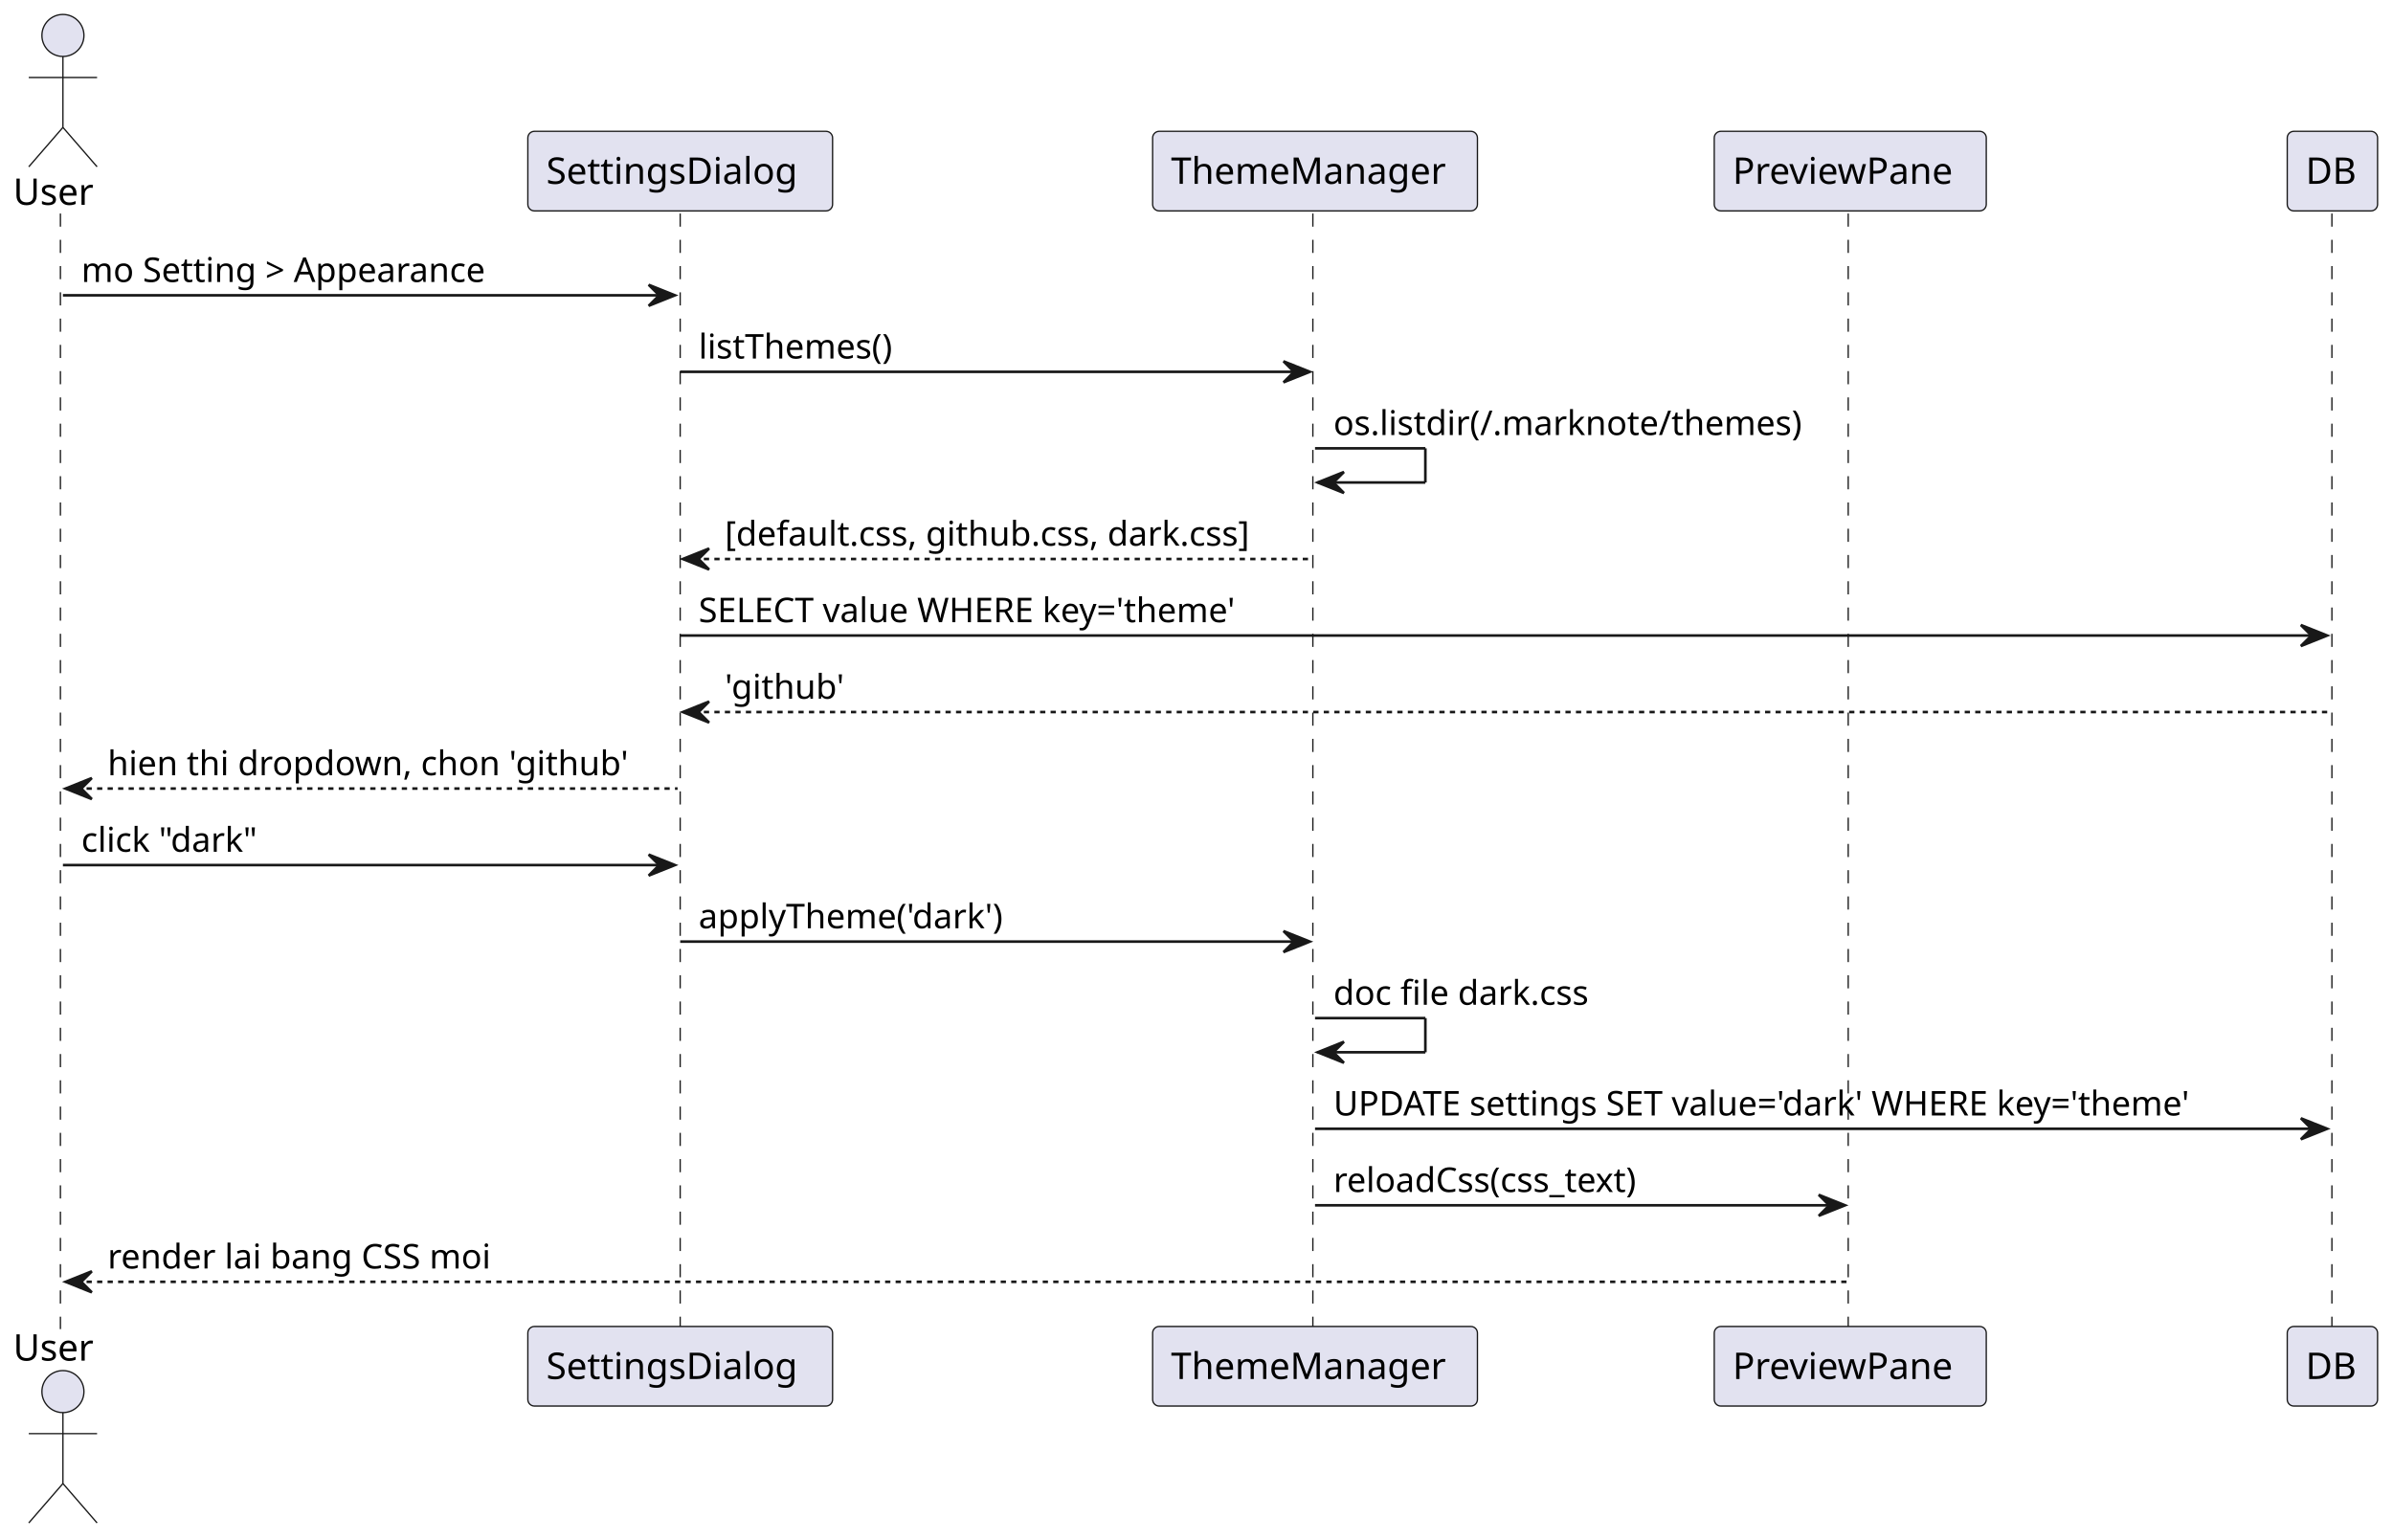
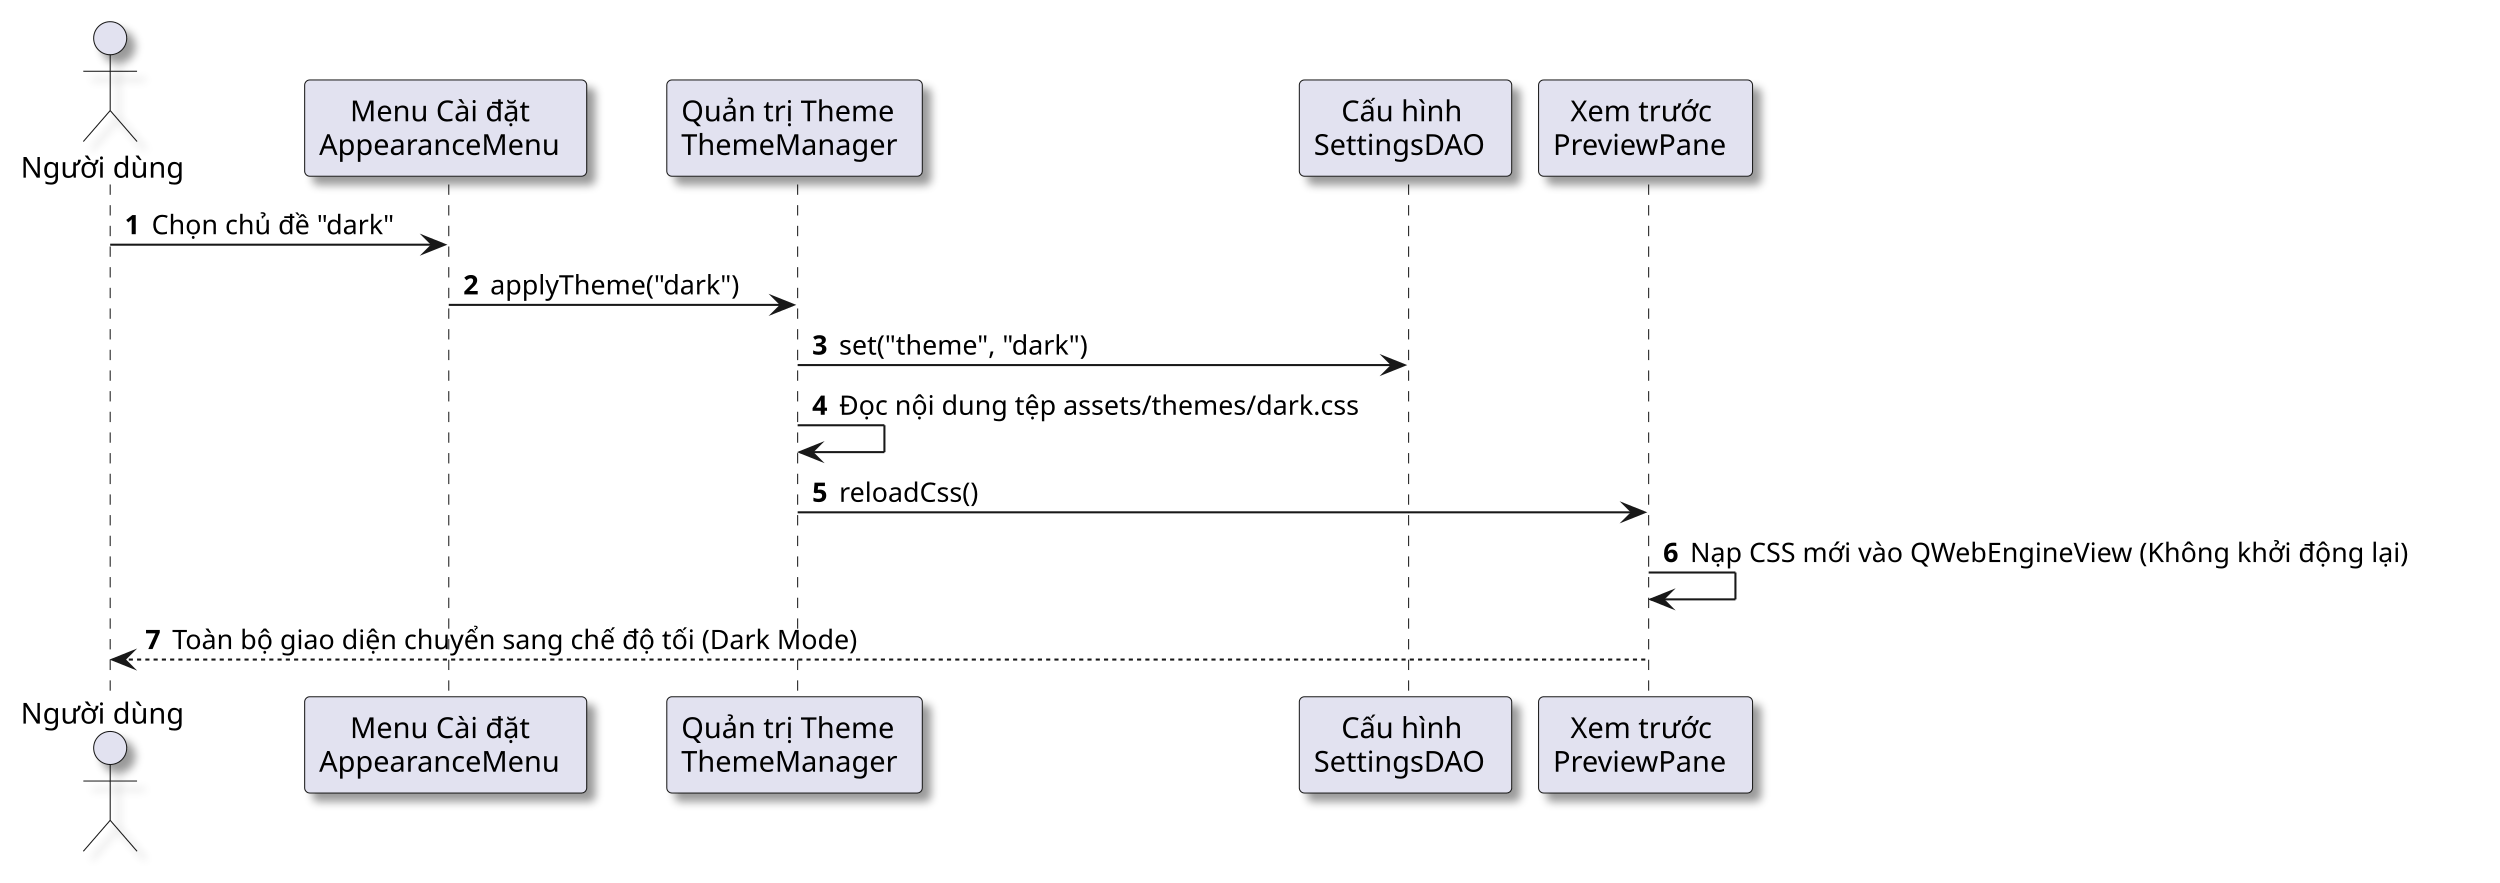
- <svg xmlns="http://www.w3.org/2000/svg" contentStyleType="text/css" height="586px" preserveAspectRatio="none" style="width:911px;height:586px;background:#FFFFFF;" version="1.1" viewBox="0 0 911 586" width="911px" zoomAndPan="magnify">
-   <defs />
-   <g>
-     <line style="stroke:#181818;stroke-width:0.5;stroke-dasharray:5.0,5.0;" x1="23" x2="23" y1="81.297" y2="506.023" />
-     <line style="stroke:#181818;stroke-width:0.5;stroke-dasharray:5.0,5.0;" x1="258.945" x2="258.945" y1="81.297" y2="506.023" />
-     <line style="stroke:#181818;stroke-width:0.5;stroke-dasharray:5.0,5.0;" x1="499.797" x2="499.797" y1="81.297" y2="506.023" />
-     <line style="stroke:#181818;stroke-width:0.5;stroke-dasharray:5.0,5.0;" x1="703.603" x2="703.603" y1="81.297" y2="506.023" />
-     <line style="stroke:#181818;stroke-width:0.5;stroke-dasharray:5.0,5.0;" x1="887.741" x2="887.741" y1="81.297" y2="506.023" />
-     <text fill="#000000" font-family="sans-serif" font-size="14" lengthAdjust="spacing" textLength="31.91" x="5" y="77.995">User</text>
-     <ellipse cx="23.955" cy="13.5" fill="#E2E2F0" rx="8" ry="8" style="stroke:#181818;stroke-width:0.5;" />
-     <path d="M23.955,21.5 L23.955,48.5 M10.955,29.5 L36.955,29.5 M23.955,48.5 L10.955,63.5 M23.955,48.5 L36.955,63.5 " fill="none" style="stroke:#181818;stroke-width:0.5;" />
-     <text fill="#000000" font-family="sans-serif" font-size="14" lengthAdjust="spacing" textLength="31.91" x="5" y="518.019">User</text>
-     <ellipse cx="23.955" cy="529.82" fill="#E2E2F0" rx="8" ry="8" style="stroke:#181818;stroke-width:0.5;" />
-     <path d="M23.955,537.82 L23.955,564.82 M10.955,545.82 L36.955,545.82 M23.955,564.82 L10.955,579.82 M23.955,564.82 L36.955,579.82 " fill="none" style="stroke:#181818;stroke-width:0.5;" />
-     <rect fill="#E2E2F0" height="30.297" rx="2.5" ry="2.5" style="stroke:#181818;stroke-width:0.5;" width="116.013" x="200.945" y="50" />
-     <text fill="#000000" font-family="sans-serif" font-size="14" lengthAdjust="spacing" textLength="102.013" x="207.945" y="69.995">SettingsDialog</text>
-     <rect fill="#E2E2F0" height="30.297" rx="2.5" ry="2.5" style="stroke:#181818;stroke-width:0.5;" width="116.013" x="200.945" y="505.023" />
-     <text fill="#000000" font-family="sans-serif" font-size="14" lengthAdjust="spacing" textLength="102.013" x="207.945" y="525.019">SettingsDialog</text>
-     <rect fill="#E2E2F0" height="30.297" rx="2.5" ry="2.5" style="stroke:#181818;stroke-width:0.5;" width="123.655" x="438.797" y="50" />
-     <text fill="#000000" font-family="sans-serif" font-size="14" lengthAdjust="spacing" textLength="109.655" x="445.797" y="69.995">ThemeManager</text>
-     <rect fill="#E2E2F0" height="30.297" rx="2.5" ry="2.5" style="stroke:#181818;stroke-width:0.5;" width="123.655" x="438.797" y="505.023" />
-     <text fill="#000000" font-family="sans-serif" font-size="14" lengthAdjust="spacing" textLength="109.655" x="445.797" y="525.019">ThemeManager</text>
-     <rect fill="#E2E2F0" height="30.297" rx="2.5" ry="2.5" style="stroke:#181818;stroke-width:0.5;" width="103.558" x="652.603" y="50" />
-     <text fill="#000000" font-family="sans-serif" font-size="14" lengthAdjust="spacing" textLength="89.558" x="659.603" y="69.995">PreviewPane</text>
-     <rect fill="#E2E2F0" height="30.297" rx="2.5" ry="2.5" style="stroke:#181818;stroke-width:0.5;" width="103.558" x="652.603" y="505.023" />
-     <text fill="#000000" font-family="sans-serif" font-size="14" lengthAdjust="spacing" textLength="89.558" x="659.603" y="525.019">PreviewPane</text>
-     <rect fill="#E2E2F0" height="30.297" rx="2.5" ry="2.5" style="stroke:#181818;stroke-width:0.5;" width="34.385" x="870.741" y="50" />
-     <text fill="#000000" font-family="sans-serif" font-size="14" lengthAdjust="spacing" textLength="20.385" x="877.741" y="69.995">DB</text>
-     <rect fill="#E2E2F0" height="30.297" rx="2.5" ry="2.5" style="stroke:#181818;stroke-width:0.5;" width="34.385" x="870.741" y="505.023" />
-     <text fill="#000000" font-family="sans-serif" font-size="14" lengthAdjust="spacing" textLength="20.385" x="877.741" y="525.019">DB</text>
-     <polygon fill="#181818" points="246.951,108.43,256.951,112.43,246.951,116.43,250.951,112.43" style="stroke:#181818;stroke-width:1.0;" />
-     <line style="stroke:#181818;stroke-width:1.0;" x1="23.955" x2="252.951" y1="112.43" y2="112.43" />
-     <text fill="#000000" font-family="sans-serif" font-size="13" lengthAdjust="spacing" textLength="168.511" x="30.955" y="107.364">mo Setting &gt; Appearance</text>
-     <polygon fill="#181818" points="488.625,137.562,498.625,141.562,488.625,145.562,492.625,141.562" style="stroke:#181818;stroke-width:1.0;" />
-     <line style="stroke:#181818;stroke-width:1.0;" x1="258.951" x2="494.625" y1="141.562" y2="141.562" />
-     <text fill="#000000" font-family="sans-serif" font-size="13" lengthAdjust="spacing" textLength="80.85" x="265.951" y="136.497">listThemes()</text>
-     <line style="stroke:#181818;stroke-width:1.0;" x1="500.625" x2="542.625" y1="170.695" y2="170.695" />
-     <line style="stroke:#181818;stroke-width:1.0;" x1="542.625" x2="542.625" y1="170.695" y2="183.695" />
-     <line style="stroke:#181818;stroke-width:1.0;" x1="501.625" x2="542.625" y1="183.695" y2="183.695" />
-     <polygon fill="#181818" points="511.625,179.695,501.625,183.695,511.625,187.695,507.625,183.695" style="stroke:#181818;stroke-width:1.0;" />
-     <text fill="#000000" font-family="sans-serif" font-size="13" lengthAdjust="spacing" textLength="189.757" x="507.625" y="165.629">os.listdir(/.marknote/themes)</text>
-     <polygon fill="#181818" points="269.951,208.828,259.951,212.828,269.951,216.828,265.951,212.828" style="stroke:#181818;stroke-width:1.0;" />
-     <line style="stroke:#181818;stroke-width:1.0;stroke-dasharray:2.0,2.0;" x1="263.951" x2="499.625" y1="212.828" y2="212.828" />
-     <text fill="#000000" font-family="sans-serif" font-size="13" lengthAdjust="spacing" textLength="217.674" x="275.951" y="207.762">[default.css, github.css, dark.css]</text>
-     <polygon fill="#181818" points="875.933,237.961,885.933,241.961,875.933,245.961,879.933,241.961" style="stroke:#181818;stroke-width:1.0;" />
-     <line style="stroke:#181818;stroke-width:1.0;" x1="258.951" x2="881.933" y1="241.961" y2="241.961" />
-     <text fill="#000000" font-family="sans-serif" font-size="13" lengthAdjust="spacing" textLength="228.192" x="265.951" y="236.895">SELECT value WHERE key='theme'</text>
-     <polygon fill="#181818" points="269.951,267.094,259.951,271.094,269.951,275.094,265.951,271.094" style="stroke:#181818;stroke-width:1.0;" />
-     <line style="stroke:#181818;stroke-width:1.0;stroke-dasharray:2.0,2.0;" x1="263.951" x2="886.933" y1="271.094" y2="271.094" />
-     <text fill="#000000" font-family="sans-serif" font-size="13" lengthAdjust="spacing" textLength="48.839" x="275.951" y="266.028">'github'</text>
-     <polygon fill="#181818" points="34.955,296.227,24.955,300.227,34.955,304.227,30.955,300.227" style="stroke:#181818;stroke-width:1.0;" />
-     <line style="stroke:#181818;stroke-width:1.0;stroke-dasharray:2.0,2.0;" x1="28.955" x2="257.951" y1="300.227" y2="300.227" />
-     <text fill="#000000" font-family="sans-serif" font-size="13" lengthAdjust="spacing" textLength="210.996" x="40.955" y="295.161">hien thi dropdown, chon 'github'</text>
-     <polygon fill="#181818" points="246.951,325.359,256.951,329.359,246.951,333.359,250.951,329.359" style="stroke:#181818;stroke-width:1.0;" />
-     <line style="stroke:#181818;stroke-width:1.0;" x1="23.955" x2="252.951" y1="329.359" y2="329.359" />
-     <text fill="#000000" font-family="sans-serif" font-size="13" lengthAdjust="spacing" textLength="74.23" x="30.955" y="324.293">click "dark"</text>
-     <polygon fill="#181818" points="488.625,354.492,498.625,358.492,488.625,362.492,492.625,358.492" style="stroke:#181818;stroke-width:1.0;" />
-     <line style="stroke:#181818;stroke-width:1.0;" x1="258.951" x2="494.625" y1="358.492" y2="358.492" />
-     <text fill="#000000" font-family="sans-serif" font-size="13" lengthAdjust="spacing" textLength="126.998" x="265.951" y="353.426">applyTheme('dark')</text>
-     <line style="stroke:#181818;stroke-width:1.0;" x1="500.625" x2="542.625" y1="387.625" y2="387.625" />
-     <line style="stroke:#181818;stroke-width:1.0;" x1="542.625" x2="542.625" y1="387.625" y2="400.625" />
-     <line style="stroke:#181818;stroke-width:1.0;" x1="501.625" x2="542.625" y1="400.625" y2="400.625" />
-     <polygon fill="#181818" points="511.625,396.625,501.625,400.625,511.625,404.625,507.625,400.625" style="stroke:#181818;stroke-width:1.0;" />
-     <text fill="#000000" font-family="sans-serif" font-size="13" lengthAdjust="spacing" textLength="105.333" x="507.625" y="382.559">doc file dark.css</text>
-     <polygon fill="#181818" points="875.933,425.758,885.933,429.758,875.933,433.758,879.933,429.758" style="stroke:#181818;stroke-width:1.0;" />
-     <line style="stroke:#181818;stroke-width:1.0;" x1="500.625" x2="881.933" y1="429.758" y2="429.758" />
-     <text fill="#000000" font-family="sans-serif" font-size="13" lengthAdjust="spacing" textLength="363.308" x="507.625" y="424.692">UPDATE settings SET value='dark' WHERE key='theme'</text>
-     <polygon fill="#181818" points="692.382,454.891,702.382,458.891,692.382,462.891,696.382,458.891" style="stroke:#181818;stroke-width:1.0;" />
-     <line style="stroke:#181818;stroke-width:1.0;" x1="500.625" x2="698.382" y1="458.891" y2="458.891" />
-     <text fill="#000000" font-family="sans-serif" font-size="13" lengthAdjust="spacing" textLength="126.972" x="507.625" y="453.825">reloadCss(css_text)</text>
-     <polygon fill="#181818" points="34.955,484.023,24.955,488.023,34.955,492.023,30.955,488.023" style="stroke:#181818;stroke-width:1.0;" />
-     <line style="stroke:#181818;stroke-width:1.0;stroke-dasharray:2.0,2.0;" x1="28.955" x2="703.382" y1="488.023" y2="488.023" />
-     <text fill="#000000" font-family="sans-serif" font-size="13" lengthAdjust="spacing" textLength="157.416" x="40.955" y="482.957">render lai bang CSS moi</text>
+ <svg xmlns="http://www.w3.org/2000/svg" version="1.1" data-diagram-type="SEQUENCE" style="width:1210px;height:427px;background:#FFFFFF;" width="1210px" height="427px" viewBox="0 0 1210 427" zoomAndPan="magnify" preserveAspectRatio="none" contentStyleType="text/css">
+   <defs>
+     <filter id="f17511v3hgu7pv" x="-1" y="-1" width="300%" height="300%">
+       <feGaussianBlur result="blurOut" stdDeviation="2" />
+       <feColorMatrix type="matrix" in="blurOut" result="blurOut2" values="0 0 0 0 0 0 0 0 0 0 0 0 0 0 0 0 0 0 .4 0" />
+       <feOffset result="blurOut3" in="blurOut2" dx="4" dy="4" />
+       <feBlend in="SourceGraphic" in2="blurOut3" mode="normal" />
+     </filter>
+   </defs>
+   <g font-family="sans-serif" lengthAdjust="spacing">
+     <g>
+       <rect x="49.829" y="89.297" width="8" height="247.93" fill="#000" fill-opacity="0" />
+       <line x1="53.329" y1="89.297" x2="53.329" y2="337.227" style="stroke:#181818;stroke-width:0.5;stroke-dasharray:5,5;" />
+     </g>
+     <g>
+       <rect x="213.707" y="89.297" width="8" height="247.93" fill="#000" fill-opacity="0" />
+       <line x1="217.207" y1="89.297" x2="217.207" y2="337.227" style="stroke:#181818;stroke-width:0.5;stroke-dasharray:5,5;" />
+     </g>
+     <g>
+       <rect x="382.561" y="89.297" width="8" height="247.93" fill="#000" fill-opacity="0" />
+       <line x1="386.061" y1="89.297" x2="386.061" y2="337.227" style="stroke:#181818;stroke-width:0.5;stroke-dasharray:5,5;" />
+     </g>
+     <g>
+       <rect x="678.271" y="89.297" width="8" height="247.93" fill="#000" fill-opacity="0" />
+       <line x1="681.771" y1="89.297" x2="681.771" y2="337.227" style="stroke:#181818;stroke-width:0.5;stroke-dasharray:5,5;" />
+     </g>
+     <g>
+       <rect x="794.449" y="89.297" width="8" height="247.93" fill="#000" fill-opacity="0" />
+       <line x1="797.949" y1="89.297" x2="797.949" y2="337.227" style="stroke:#181818;stroke-width:0.5;stroke-dasharray:5,5;" />
+     </g>
+     <text x="10" y="85.995" fill="#000" font-size="14" textLength="80.657" font-family="'Segoe UI'">Người dùng</text>
+     <ellipse cx="53.329" cy="18.5" rx="8" ry="8" fill="#E2E2F0" style="stroke:#181818;stroke-width:0.5;" filter="url(#f17511v3hgu7pv)" />
+     <path d="M53.329,26.5 L53.329,53.5 M40.329,34.5 L66.329,34.5 M53.329,53.5 L40.329,68.5 M53.329,53.5 L66.329,68.5" style="stroke:#181818;stroke-width:0.5;" fill="none" filter="url(#f17511v3hgu7pv)" />
+     <rect x="147.457" y="38.703" width="136.5" height="46.594" fill="#E2E2F0" style="stroke:#181818;stroke-width:0.5;" filter="url(#f17511v3hgu7pv)" rx="2.5" ry="2.5" />
+     <text x="169.438" y="58.698" fill="#000" font-size="14" textLength="92.538" font-family="'Segoe UI'">Menu Cài đặt</text>
+     <text x="154.457" y="74.995" fill="#000" font-size="14" textLength="122.5" font-family="'Segoe UI'">AppearanceMenu</text>
+     <rect x="322.727" y="38.703" width="123.669" height="46.594" fill="#E2E2F0" style="stroke:#181818;stroke-width:0.5;" filter="url(#f17511v3hgu7pv)" rx="2.5" ry="2.5" />
+     <text x="329.727" y="58.698" fill="#000" font-size="14" textLength="109.669" font-family="'Segoe UI'">Quản trị Theme</text>
+     <text x="329.733" y="74.995" fill="#000" font-size="14" textLength="109.655" font-family="'Segoe UI'">ThemeManager</text>
+     <rect x="628.872" y="38.703" width="102.799" height="46.594" fill="#E2E2F0" style="stroke:#181818;stroke-width:0.5;" filter="url(#f17511v3hgu7pv)" rx="2.5" ry="2.5" />
+     <text x="649.178" y="58.698" fill="#000" font-size="14" textLength="62.187" font-family="'Segoe UI'">Cấu hình</text>
+     <text x="635.872" y="74.995" fill="#000" font-size="14" textLength="88.799" font-family="'Segoe UI'">SettingsDAO</text>
+     <rect x="744.67" y="38.703" width="103.558" height="46.594" fill="#E2E2F0" style="stroke:#181818;stroke-width:0.5;" filter="url(#f17511v3hgu7pv)" rx="2.5" ry="2.5" />
+     <text x="760.113" y="58.698" fill="#000" font-size="14" textLength="72.673" font-family="'Segoe UI'">Xem trước</text>
+     <text x="751.67" y="74.995" fill="#000" font-size="14" textLength="89.558" font-family="'Segoe UI'">PreviewPane</text>
+     <text x="10" y="350.222" fill="#000" font-size="14" textLength="80.657" font-family="'Segoe UI'">Người dùng</text>
+     <ellipse cx="53.329" cy="362.023" rx="8" ry="8" fill="#E2E2F0" style="stroke:#181818;stroke-width:0.5;" filter="url(#f17511v3hgu7pv)" />
+     <path d="M53.329,370.023 L53.329,397.023 M40.329,378.023 L66.329,378.023 M53.329,397.023 L40.329,412.023 M53.329,397.023 L66.329,412.023" style="stroke:#181818;stroke-width:0.5;" fill="none" filter="url(#f17511v3hgu7pv)" />
+     <rect x="147.457" y="337.227" width="136.5" height="46.594" fill="#E2E2F0" style="stroke:#181818;stroke-width:0.5;" filter="url(#f17511v3hgu7pv)" rx="2.5" ry="2.5" />
+     <text x="169.438" y="357.222" fill="#000" font-size="14" textLength="92.538" font-family="'Segoe UI'">Menu Cài đặt</text>
+     <text x="154.457" y="373.519" fill="#000" font-size="14" textLength="122.5" font-family="'Segoe UI'">AppearanceMenu</text>
+     <rect x="322.727" y="337.227" width="123.669" height="46.594" fill="#E2E2F0" style="stroke:#181818;stroke-width:0.5;" filter="url(#f17511v3hgu7pv)" rx="2.5" ry="2.5" />
+     <text x="329.727" y="357.222" fill="#000" font-size="14" textLength="109.669" font-family="'Segoe UI'">Quản trị Theme</text>
+     <text x="329.733" y="373.519" fill="#000" font-size="14" textLength="109.655" font-family="'Segoe UI'">ThemeManager</text>
+     <rect x="628.872" y="337.227" width="102.799" height="46.594" fill="#E2E2F0" style="stroke:#181818;stroke-width:0.5;" filter="url(#f17511v3hgu7pv)" rx="2.5" ry="2.5" />
+     <text x="649.178" y="357.222" fill="#000" font-size="14" textLength="62.187" font-family="'Segoe UI'">Cấu hình</text>
+     <text x="635.872" y="373.519" fill="#000" font-size="14" textLength="88.799" font-family="'Segoe UI'">SettingsDAO</text>
+     <rect x="744.67" y="337.227" width="103.558" height="46.594" fill="#E2E2F0" style="stroke:#181818;stroke-width:0.5;" filter="url(#f17511v3hgu7pv)" rx="2.5" ry="2.5" />
+     <text x="760.113" y="357.222" fill="#000" font-size="14" textLength="72.673" font-family="'Segoe UI'">Xem trước</text>
+     <text x="751.67" y="373.519" fill="#000" font-size="14" textLength="89.558" font-family="'Segoe UI'">PreviewPane</text>
+     <polygon points="205.207,114.43,215.207,118.43,205.207,122.43,209.207,118.43" fill="#181818" style="stroke:#181818;stroke-width:1;stroke-linejoin:miter;stroke-miterlimit:10;" />
+     <line x1="53.329" y1="118.43" x2="211.207" y2="118.43" style="stroke:#181818;stroke-width:1;" />
+     <text x="60.329" y="113.364" fill="#000" font-size="13" font-weight="700" font-family="'Segoe UI'">1</text>
+     <text x="73.374" y="113.364" fill="#000" font-size="13" textLength="126.833" font-family="'Segoe UI'">Chọn chủ đề "dark"</text>
+     <polygon points="374.061,143.563,384.061,147.563,374.061,151.563,378.061,147.563" fill="#181818" style="stroke:#181818;stroke-width:1;stroke-linejoin:miter;stroke-miterlimit:10;" />
+     <line x1="217.207" y1="147.563" x2="380.061" y2="147.563" style="stroke:#181818;stroke-width:1;" />
+     <text x="224.207" y="142.497" fill="#000" font-size="13" font-weight="700" font-family="'Segoe UI'">2</text>
+     <text x="237.252" y="142.497" fill="#000" font-size="13" textLength="131.809" font-family="'Segoe UI'">applyTheme("dark")</text>
+     <polygon points="669.771,172.695,679.771,176.695,669.771,180.695,673.771,176.695" fill="#181818" style="stroke:#181818;stroke-width:1;stroke-linejoin:miter;stroke-miterlimit:10;" />
+     <line x1="386.061" y1="176.695" x2="675.771" y2="176.695" style="stroke:#181818;stroke-width:1;" />
+     <text x="393.061" y="171.629" fill="#000" font-size="13" font-weight="700" font-family="'Segoe UI'">3</text>
+     <text x="406.106" y="171.629" fill="#000" font-size="13" textLength="133.282" font-family="'Segoe UI'">set("theme", "dark")</text>
+     <line x1="386.061" y1="205.828" x2="428.061" y2="205.828" style="stroke:#181818;stroke-width:1;" />
+     <line x1="428.061" y1="205.828" x2="428.061" y2="218.828" style="stroke:#181818;stroke-width:1;" />
+     <line x1="387.061" y1="218.828" x2="428.061" y2="218.828" style="stroke:#181818;stroke-width:1;" />
+     <polygon points="397.061,214.828,387.061,218.828,397.061,222.828,393.061,218.828" fill="#181818" style="stroke:#181818;stroke-width:1;stroke-linejoin:miter;stroke-miterlimit:10;" />
+     <text x="393.061" y="200.762" fill="#000" font-size="13" font-weight="700" font-family="'Segoe UI'">4</text>
+     <text x="406.106" y="200.762" fill="#000" font-size="13" textLength="268.665" font-family="'Segoe UI'">Đọc nội dung tệp assets/themes/dark.css</text>
+     <polygon points="785.949,243.961,795.949,247.961,785.949,251.961,789.949,247.961" fill="#181818" style="stroke:#181818;stroke-width:1;stroke-linejoin:miter;stroke-miterlimit:10;" />
+     <line x1="386.061" y1="247.961" x2="791.949" y2="247.961" style="stroke:#181818;stroke-width:1;" />
+     <text x="393.061" y="242.895" fill="#000" font-size="13" font-weight="700" font-family="'Segoe UI'">5</text>
+     <text x="406.106" y="242.895" fill="#000" font-size="13" textLength="73.893" font-family="'Segoe UI'">reloadCss()</text>
+     <line x1="797.949" y1="277.094" x2="839.949" y2="277.094" style="stroke:#181818;stroke-width:1;" />
+     <line x1="839.949" y1="277.094" x2="839.949" y2="290.094" style="stroke:#181818;stroke-width:1;" />
+     <line x1="798.949" y1="290.094" x2="839.949" y2="290.094" style="stroke:#181818;stroke-width:1;" />
+     <polygon points="808.949,286.094,798.949,290.094,808.949,294.094,804.949,290.094" fill="#181818" style="stroke:#181818;stroke-width:1;stroke-linejoin:miter;stroke-miterlimit:10;" />
+     <text x="804.949" y="272.028" fill="#000" font-size="13" font-weight="700" font-family="'Segoe UI'">6</text>
+     <text x="817.995" y="272.028" fill="#000" font-size="13" textLength="374.023" font-family="'Segoe UI'">Nạp CSS mới vào QWebEngineView (Không khởi động lại)</text>
+     <polygon points="64.329,315.227,54.329,319.227,64.329,323.227,60.329,319.227" fill="#181818" style="stroke:#181818;stroke-width:1;stroke-linejoin:miter;stroke-miterlimit:10;" />
+     <line x1="58.329" y1="319.227" x2="796.949" y2="319.227" style="stroke:#181818;stroke-width:1;stroke-dasharray:2,2;" />
+     <text x="70.329" y="314.161" fill="#000" font-size="13" font-weight="700" font-family="'Segoe UI'">7</text>
+     <text x="83.374" y="314.161" fill="#000" font-size="13" textLength="356.967" font-family="'Segoe UI'">Toàn bộ giao diện chuyển sang chế độ tối (Dark Mode)</text>
  </g>
</svg>
